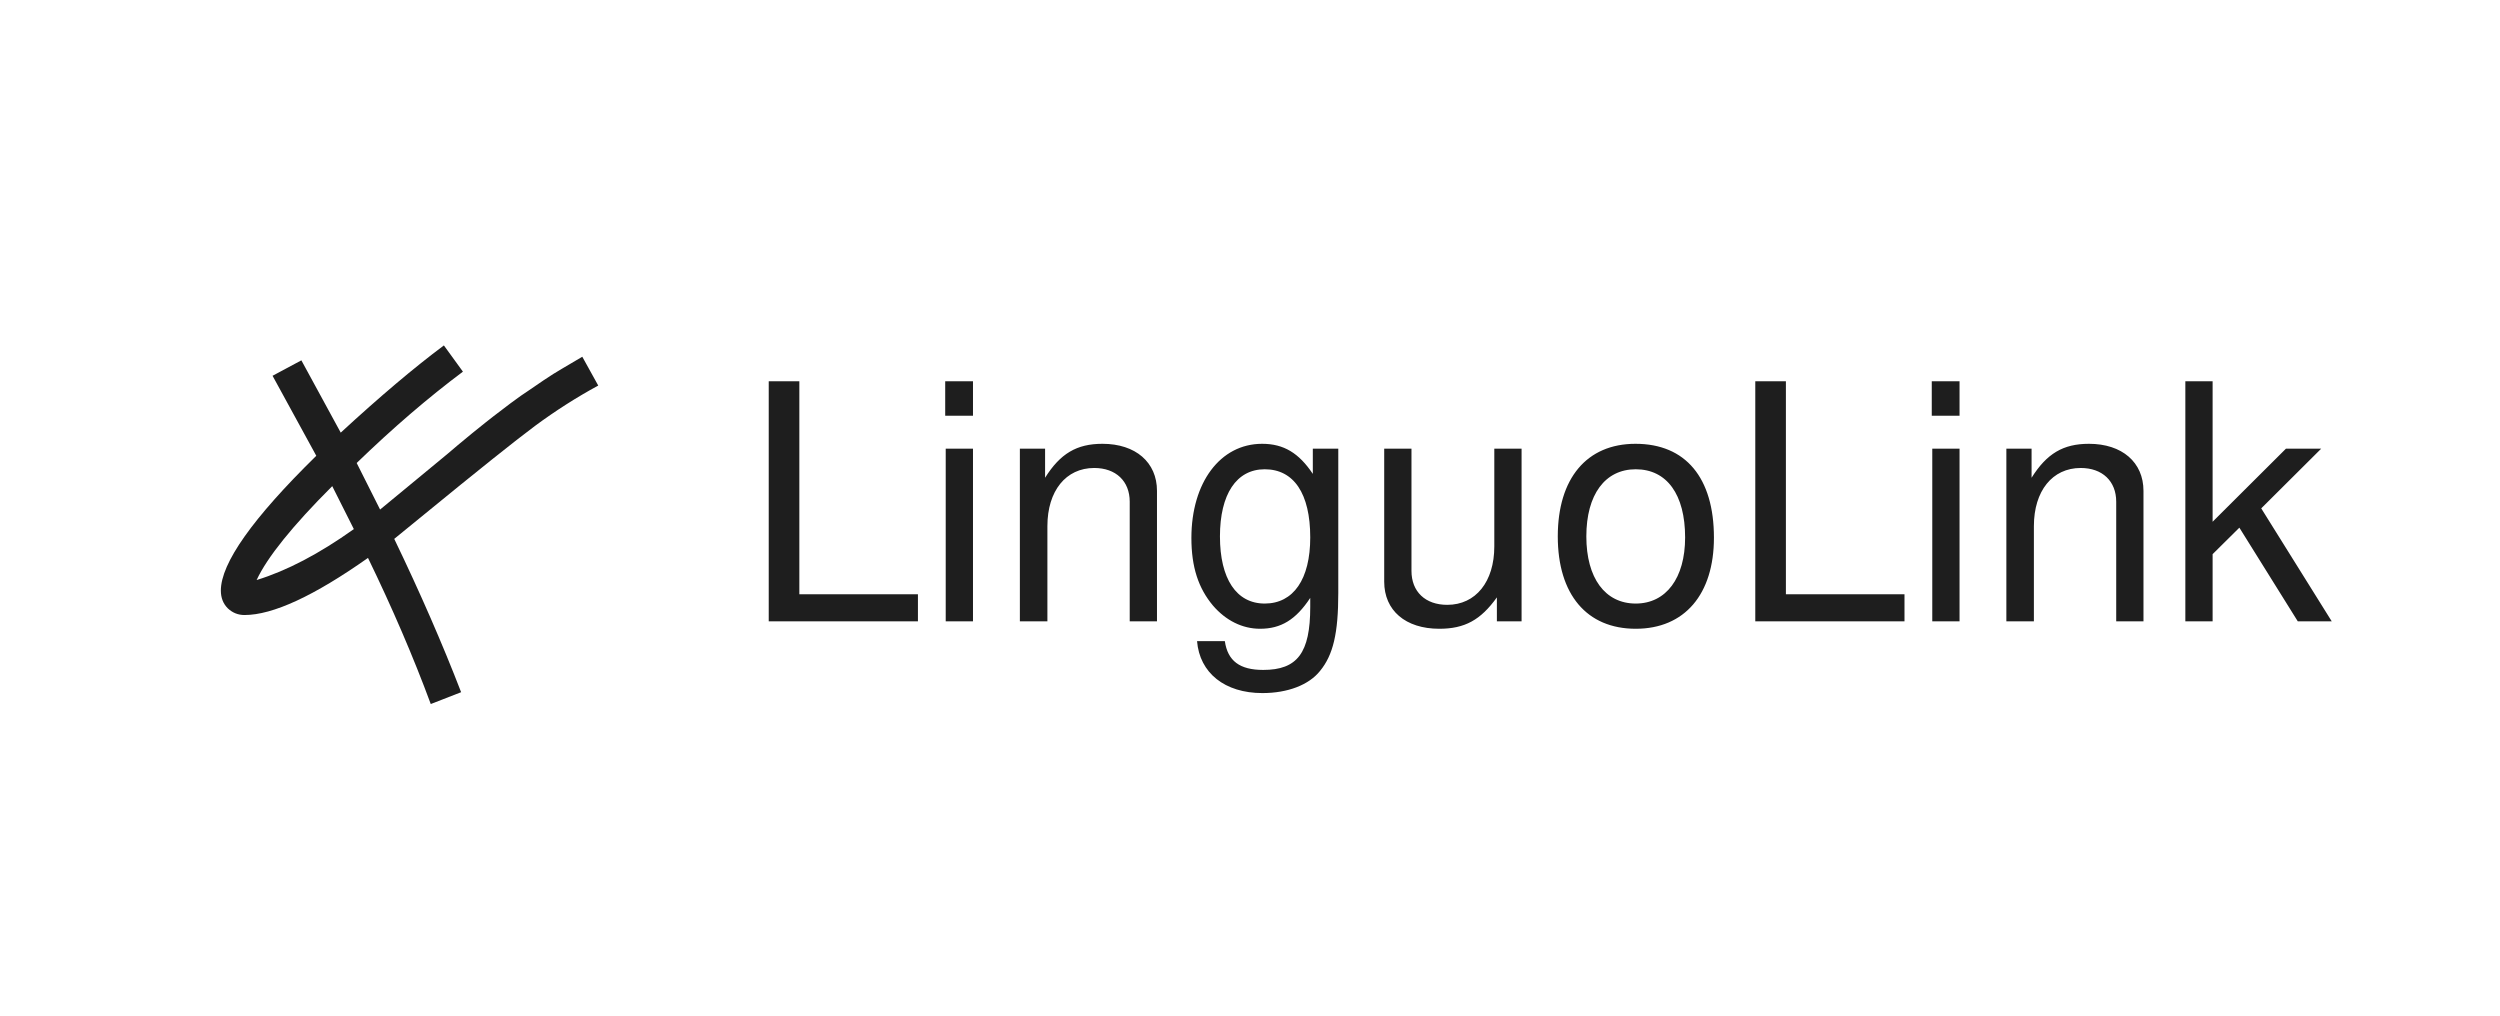
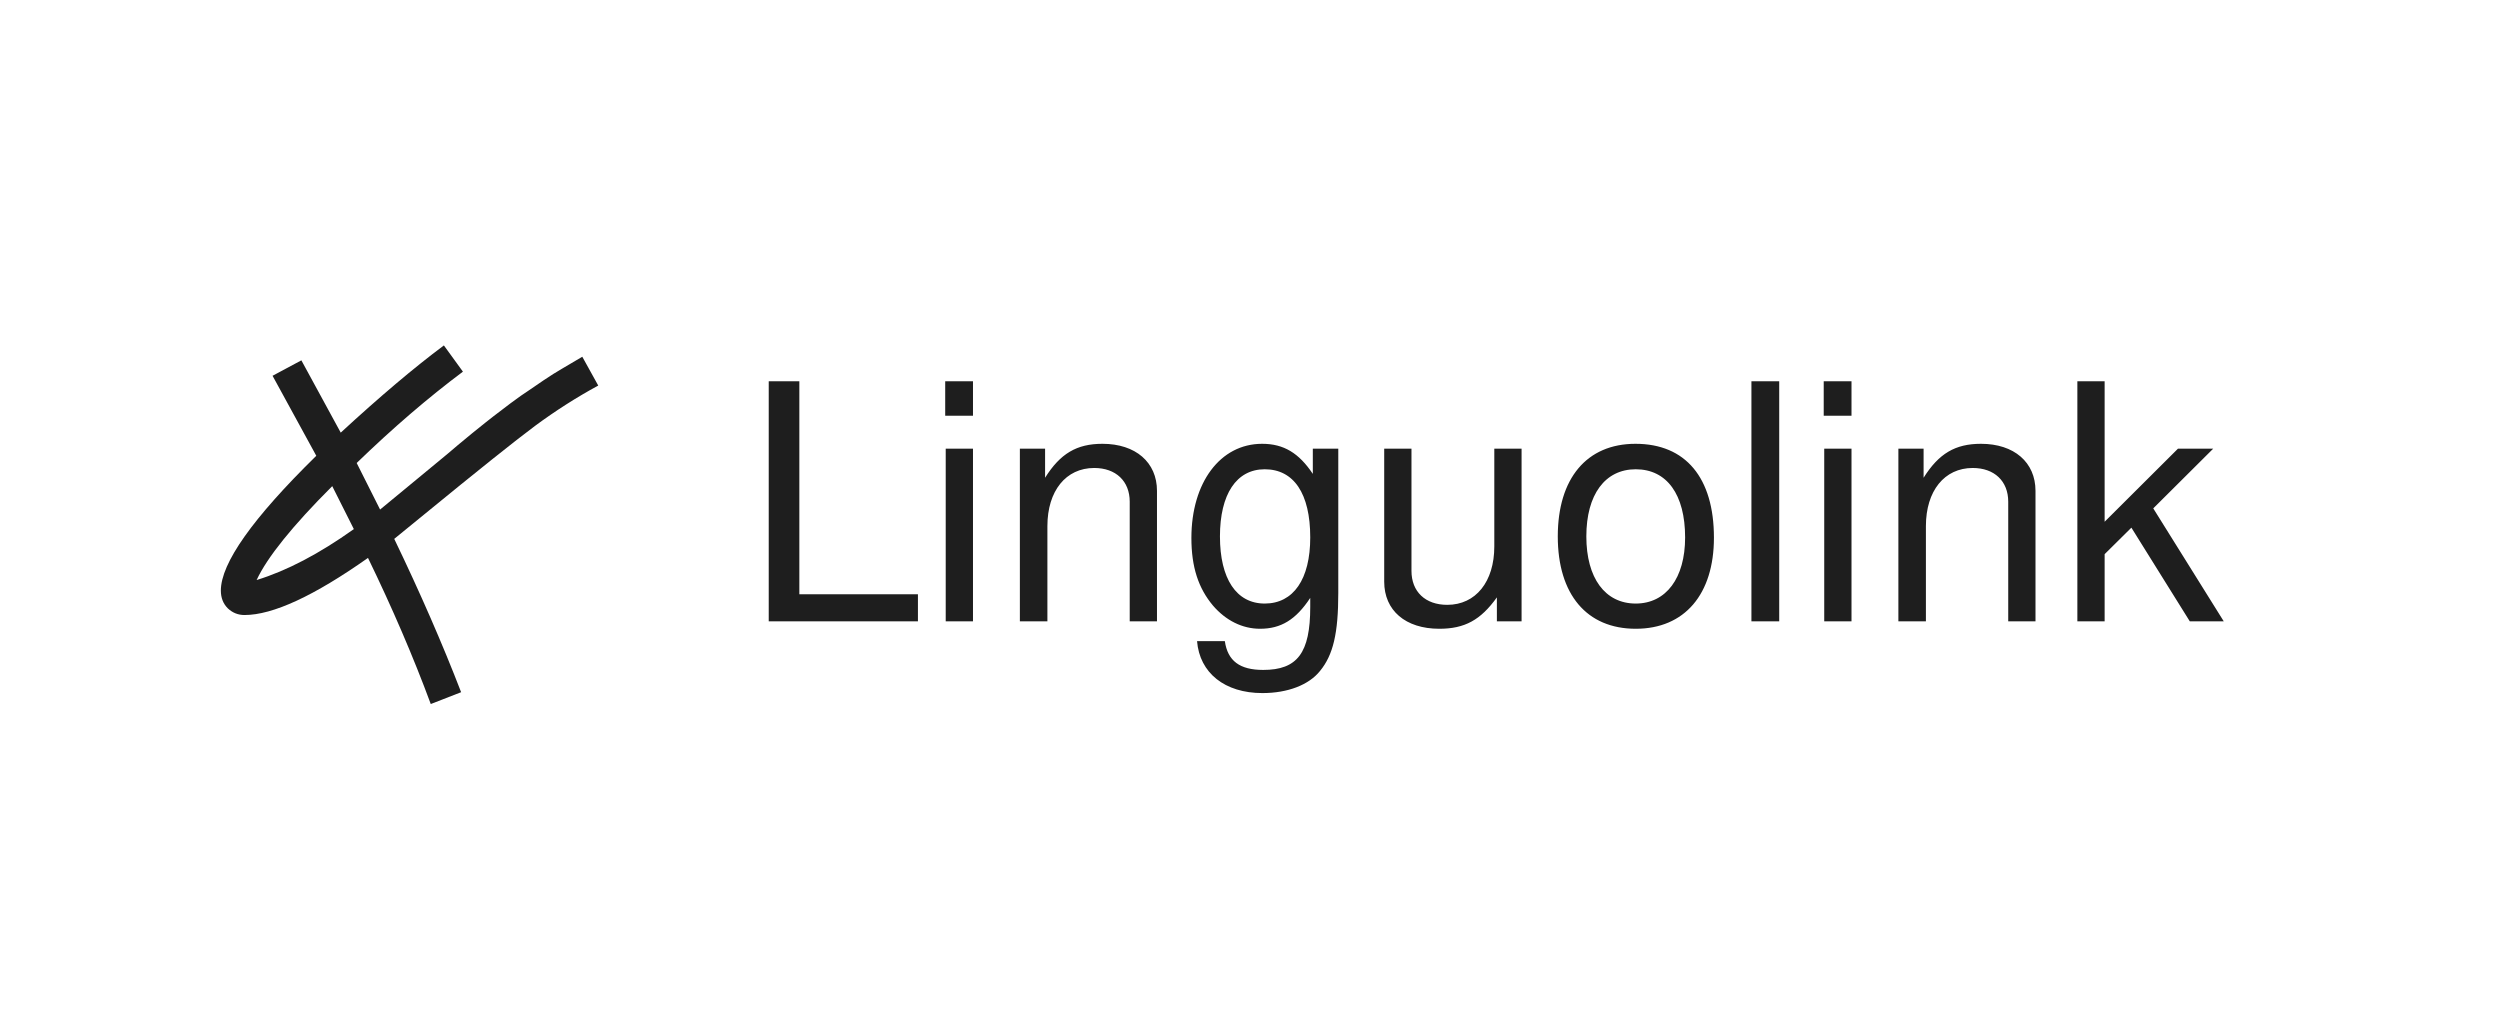
<svg xmlns="http://www.w3.org/2000/svg" version="1.1" viewBox="0 0 151.846 61.677" width="303.691" height="123.354">
  <defs>
    <style class="style-fonts">
      @font-face {
        font-family: "Virgil";
        src: url("https://excalidraw.com/Virgil.woff2");
      }
      @font-face {
        font-family: "Cascadia";
        src: url("https://excalidraw.com/Cascadia.woff2");
      }
      @font-face {
        font-family: "Assistant";
        src: url("https://excalidraw.com/Assistant-Regular.woff2");
      }
    </style>
  </defs>
  <g transform="translate(10 10) rotate(0 14.8584 20.83845)">
    <text x="14.858" y="33.342" font-family="Helvetica, Segoe UI Emoji" font-size="36.241px" fill="#1e1e1e" text-anchor="middle" style="white-space: pre;" direction="ltr" dominant-baseline="alphabetic">𐤀</text>
  </g>
  <g transform="translate(45.09766 19.33845) rotate(0 48.37402 11.5)">
-     <text x="0" y="18.4" font-family="Helvetica, Segoe UI Emoji" font-size="20px" fill="#1e1e1e" text-anchor="start" style="white-space: pre;" direction="ltr" dominant-baseline="alphabetic">LinguoLink</text>
+     <text x="0" y="18.4" font-family="Helvetica, Segoe UI Emoji" font-size="20px" fill="#1e1e1e" text-anchor="start" style="white-space: pre;" direction="ltr" dominant-baseline="alphabetic">Linguolink</text>
  </g>
</svg>
